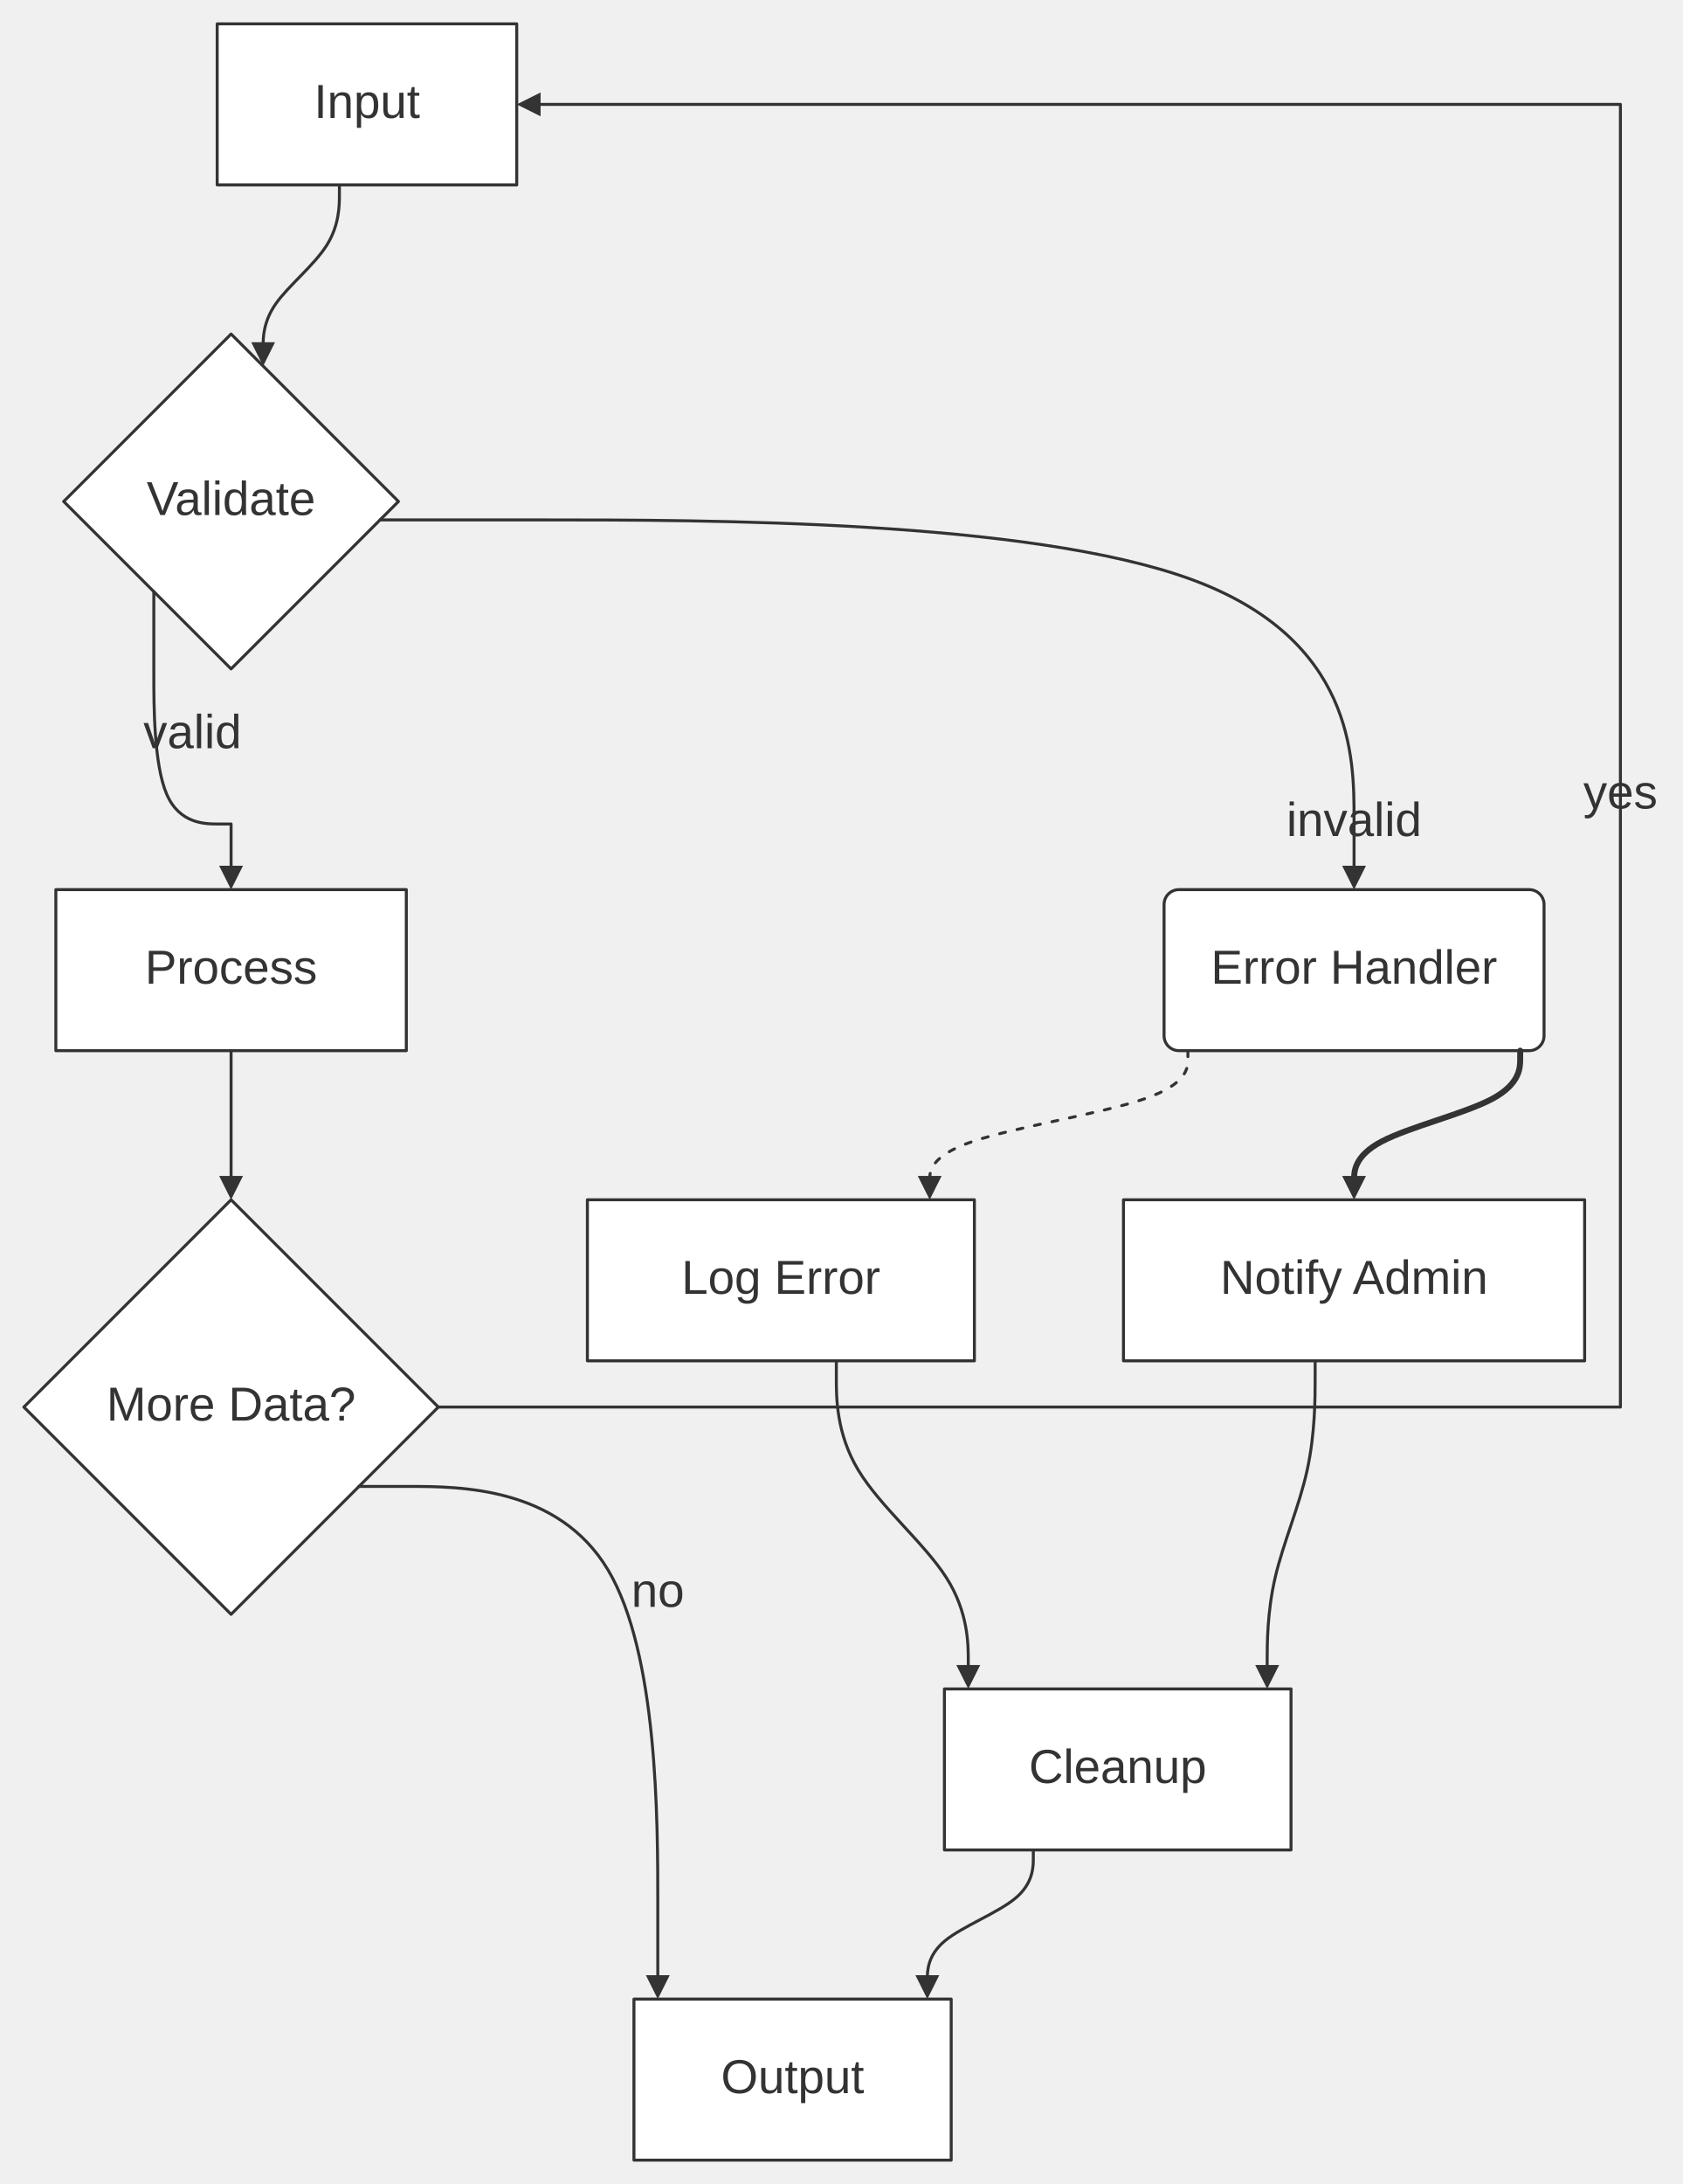
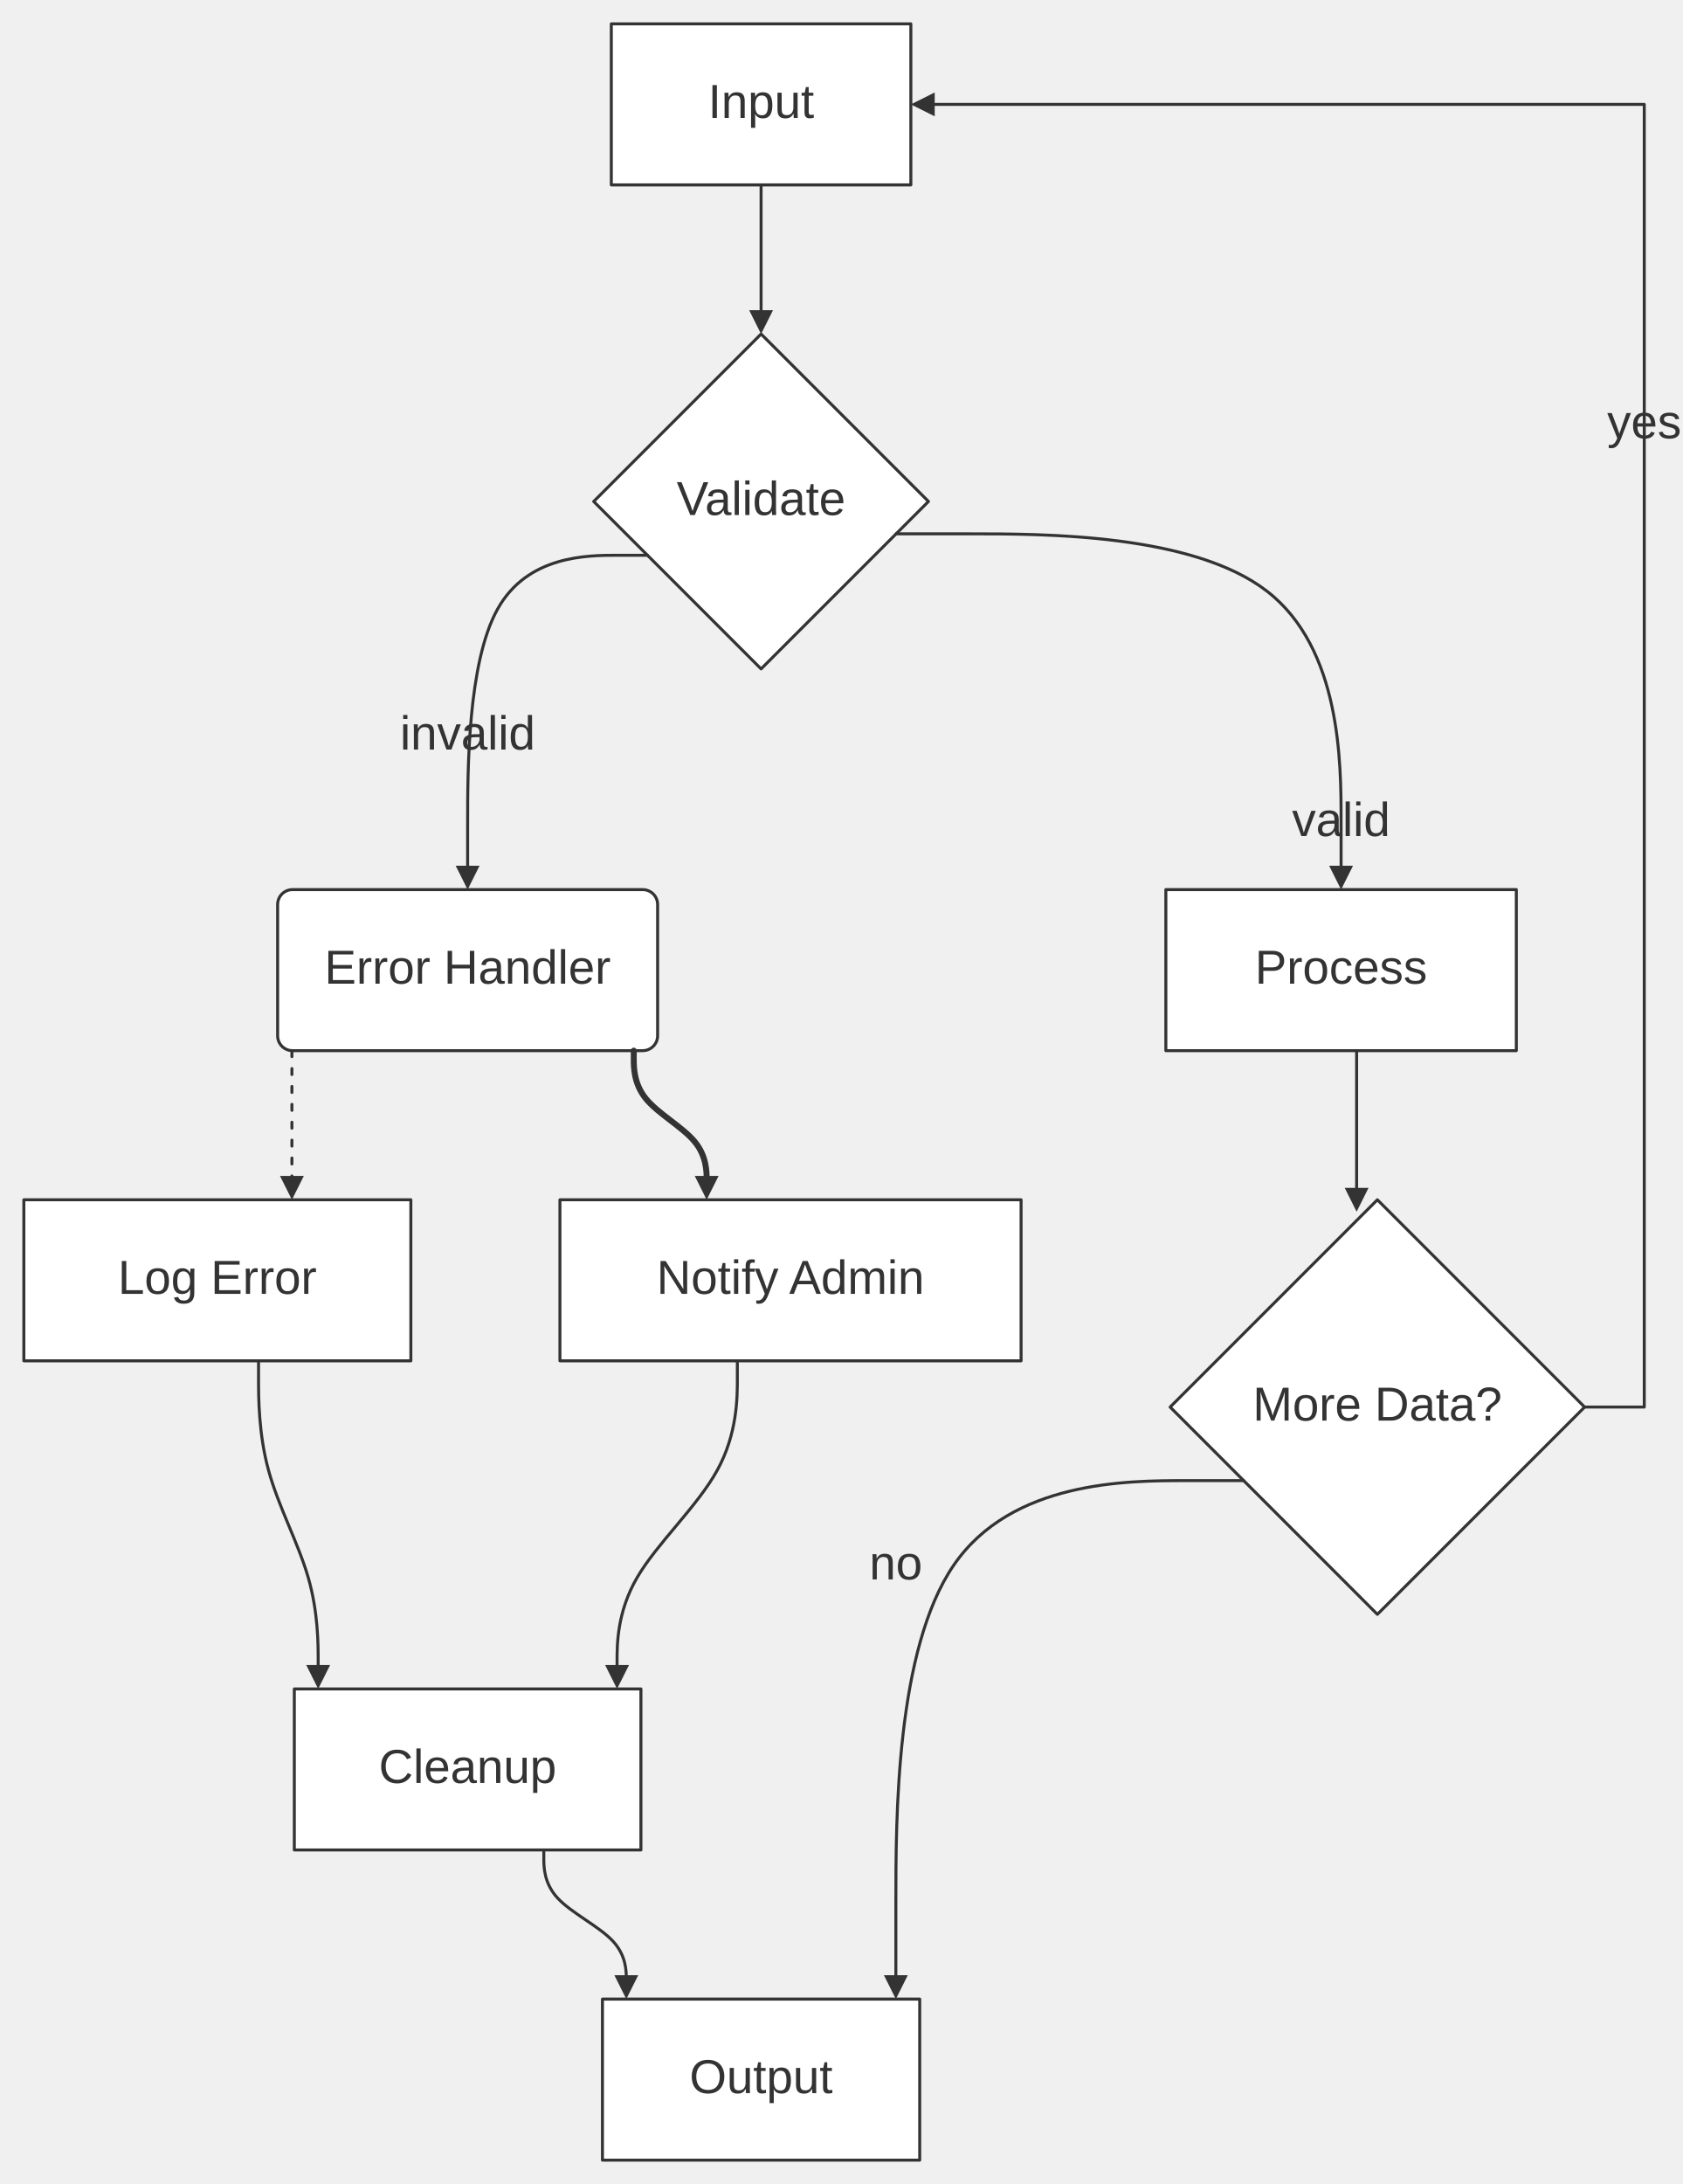
<svg xmlns="http://www.w3.org/2000/svg" width="100%" viewBox="0 0 564.25 732.28" style="max-width: 564.25px; background-color: transparent;" font-family="&quot;trebuchet ms&quot;, verdana, arial, sans-serif" font-size="16.00">
  <defs>
    <marker id="arrowhead" viewBox="0 0 10.00 10.00" refX="5.00" refY="5.00" markerWidth="8.00" markerHeight="8.00" orient="auto-start-reverse" markerUnits="userSpaceOnUse">
      <path d="M 0 0 L 10.00 5.00 L 0 10.00 z" fill="#333" />
    </marker>
    <marker id="crosshead" viewBox="0 0 11.00 11.00" refX="12.00" refY="5.20" markerWidth="11.00" markerHeight="11.00" orient="auto-start-reverse" markerUnits="userSpaceOnUse">
      <path d="M 1,1 l 9,9 M 10,1 l -9,9" stroke="#333" stroke-width="2" />
    </marker>
    <marker id="circlehead" viewBox="0 0 10.00 10.00" refX="11.00" refY="5.00" markerWidth="11.00" markerHeight="11.00" orient="auto-start-reverse" markerUnits="userSpaceOnUse">
      <circle cx="5" cy="5" r="5" stroke="#333" stroke-width="1" fill="#333" />
    </marker>
    <marker id="open-arrowhead" viewBox="0 0 10.00 10.00" refX="5.00" refY="5.00" markerWidth="8.00" markerHeight="8.00" orient="auto-start-reverse" markerUnits="userSpaceOnUse">
      <polygon points="0,0 10.00,5.00 0,10.00" fill="white" stroke="#333" stroke-width="1" />
    </marker>
    <marker id="diamondhead" viewBox="0 0 12.00 12.00" refX="6.00" refY="6.00" markerWidth="12.00" markerHeight="12.00" orient="auto-start-reverse" markerUnits="userSpaceOnUse">
      <polygon points="0,6.00 6.00,0 12.00,6.00 6.00,12.00" fill="#333" />
    </marker>
    <marker id="open-diamondhead" viewBox="0 0 12.00 12.00" refX="6.00" refY="6.00" markerWidth="12.00" markerHeight="12.00" orient="auto-start-reverse" markerUnits="userSpaceOnUse">
      <polygon points="0,6.00 6.00,0 12.00,6.00 6.00,12.00" fill="white" stroke="#333" stroke-width="1" />
    </marker>
  </defs>
  <g transform="translate(0.00,0.00)">
    <g class="nodes">
-       <rect x="72.84" y="8.00" width="100.46" height="54.00" fill="white" stroke="#333" stroke-width="1.00" stroke-linejoin="round" />
-       <text x="123.07" y="35.00" text-anchor="middle" dominant-baseline="middle" fill="#333">Input</text>
-       <polygon points="77.50,112.00 133.64,168.14 77.50,224.28 21.36,168.14" fill="white" stroke="#333" stroke-width="1.00" stroke-linejoin="round" />
-       <text x="77.50" y="168.14" text-anchor="middle" dominant-baseline="middle" fill="#333">Validate</text>
-       <rect x="18.73" y="298.28" width="117.54" height="54.00" fill="white" stroke="#333" stroke-width="1.00" stroke-linejoin="round" />
-       <text x="77.50" y="325.28" text-anchor="middle" dominant-baseline="middle" fill="#333">Process</text>
-       <rect x="390.40" y="298.28" width="127.44" height="54.00" rx="5.00" ry="5.00" fill="white" stroke="#333" stroke-width="1.00" stroke-linejoin="round" />
-       <text x="454.12" y="325.28" text-anchor="middle" dominant-baseline="middle" fill="#333">Error Handler</text>
-       <polygon points="77.50,402.28 147.00,471.78 77.50,541.28 8.00,471.78" fill="white" stroke="#333" stroke-width="1.00" stroke-linejoin="round" />
-       <text x="77.50" y="471.78" text-anchor="middle" dominant-baseline="middle" fill="#333">More Data?</text>
-       <rect x="212.61" y="670.28" width="106.40" height="54.00" fill="white" stroke="#333" stroke-width="1.00" stroke-linejoin="round" />
-       <text x="265.81" y="697.28" text-anchor="middle" dominant-baseline="middle" fill="#333">Output</text>
-       <rect x="197.00" y="402.28" width="129.79" height="54.00" fill="white" stroke="#333" stroke-width="1.00" stroke-linejoin="round" />
-       <text x="261.90" y="429.28" text-anchor="middle" dominant-baseline="middle" fill="#333">Log Error</text>
-       <rect x="376.79" y="402.28" width="154.66" height="54.00" fill="white" stroke="#333" stroke-width="1.00" stroke-linejoin="round" />
-       <text x="454.12" y="429.28" text-anchor="middle" dominant-baseline="middle" fill="#333">Notify Admin</text>
-       <rect x="316.74" y="566.28" width="116.24" height="54.00" fill="white" stroke="#333" stroke-width="1.00" stroke-linejoin="round" />
-       <text x="374.86" y="593.28" text-anchor="middle" dominant-baseline="middle" fill="#333">Cleanup</text>
+       <rect x="205.02" y="8.00" width="100.46" height="54.00" fill="white" stroke="#333" stroke-width="1.00" stroke-linejoin="round" />
+       <text x="255.25" y="35.00" text-anchor="middle" dominant-baseline="middle" fill="#333">Input</text>
+       <polygon points="255.25,112.00 311.39,168.14 255.25,224.28 199.11,168.14" fill="white" stroke="#333" stroke-width="1.00" stroke-linejoin="round" />
+       <text x="255.25" y="168.14" text-anchor="middle" dominant-baseline="middle" fill="#333">Validate</text>
+       <rect x="391.00" y="298.28" width="117.54" height="54.00" fill="white" stroke="#333" stroke-width="1.00" stroke-linejoin="round" />
+       <text x="449.77" y="325.28" text-anchor="middle" dominant-baseline="middle" fill="#333">Process</text>
+       <rect x="93.11" y="298.28" width="127.44" height="54.00" rx="5.00" ry="5.00" fill="white" stroke="#333" stroke-width="1.00" stroke-linejoin="round" />
+       <text x="156.83" y="325.28" text-anchor="middle" dominant-baseline="middle" fill="#333">Error Handler</text>
+       <polygon points="461.94,402.28 531.45,471.78 461.94,541.28 392.44,471.78" fill="white" stroke="#333" stroke-width="1.00" stroke-linejoin="round" />
+       <text x="461.94" y="471.78" text-anchor="middle" dominant-baseline="middle" fill="#333">More Data?</text>
+       <rect x="202.05" y="670.28" width="106.40" height="54.00" fill="white" stroke="#333" stroke-width="1.00" stroke-linejoin="round" />
+       <text x="255.25" y="697.28" text-anchor="middle" dominant-baseline="middle" fill="#333">Output</text>
+       <rect x="8.00" y="402.28" width="129.79" height="54.00" fill="white" stroke="#333" stroke-width="1.00" stroke-linejoin="round" />
+       <text x="72.89" y="429.28" text-anchor="middle" dominant-baseline="middle" fill="#333">Log Error</text>
+       <rect x="187.79" y="402.28" width="154.66" height="54.00" fill="white" stroke="#333" stroke-width="1.00" stroke-linejoin="round" />
+       <text x="265.11" y="429.28" text-anchor="middle" dominant-baseline="middle" fill="#333">Notify Admin</text>
+       <rect x="98.71" y="566.28" width="116.24" height="54.00" fill="white" stroke="#333" stroke-width="1.00" stroke-linejoin="round" />
+       <text x="156.83" y="593.28" text-anchor="middle" dominant-baseline="middle" fill="#333">Cleanup</text>
    </g>
    <g class="edgePaths">
-       <path d="M113.83,62.00 L113.83,65.37 C113.83,68.75 113.83,75.50 109.57,82.25 C105.30,89.00 96.78,95.75 92.51,101.83 C88.25,107.92 88.25,113.33 88.25,116.04 L88.25,118.75" stroke="#333" stroke-width="1.00" fill="none" stroke-linecap="round" stroke-linejoin="round" marker-end="url(#arrowhead)" />
-       <path d="M51.59,198.36 L51.59,216.36 L51.59,226.35 C51.59,236.33 51.59,256.31 55.91,266.29 C60.22,276.28 68.86,276.28 73.18,276.28 L77.50,276.28 L77.50,294.28" stroke="#333" stroke-width="1.00" fill="none" stroke-linecap="round" stroke-linejoin="round" marker-end="url(#arrowhead)" />
-       <path d="M127.46,174.32 L181.90,174.32 C236.35,174.32 345.23,174.32 399.68,194.32 C454.12,214.31 454.12,254.29 454.12,274.29 L454.12,294.28" stroke="#333" stroke-width="1.00" fill="none" stroke-linecap="round" stroke-linejoin="round" marker-end="url(#arrowhead)" />
-       <path d="M77.50,352.28 L77.50,355.06 C77.50,357.83 77.50,363.39 77.50,368.39 C77.50,373.39 77.50,377.83 77.50,382.72 C77.50,387.61 77.50,392.95 77.50,395.61 L77.50,398.28" stroke="#333" stroke-width="1.00" fill="none" stroke-linecap="round" stroke-linejoin="round" marker-end="url(#arrowhead)" />
-       <path d="M147.00,471.78 L543.45,471.78 L543.45,435.38 C543.45,398.98 543.45,326.19 543.45,253.39 C543.45,180.59 543.45,107.80 543.45,71.40 L543.45,35.00 L177.30,35.00" stroke="#333" stroke-width="1.00" fill="none" stroke-linecap="round" stroke-linejoin="round" marker-end="url(#arrowhead)" />
-       <path d="M120.39,498.39 L137.09,498.39 C153.80,498.39 187.20,498.39 203.91,526.38 C220.61,554.36 220.61,610.32 220.61,638.30 L220.61,666.28" stroke="#333" stroke-width="1.00" fill="none" stroke-linecap="round" stroke-linejoin="round" marker-end="url(#arrowhead)" />
-       <path d="M398.40,352.28 L398.40,355.06 C398.40,357.83 398.40,363.39 383.97,368.39 C369.53,373.39 340.67,377.83 326.23,382.72 C311.80,387.61 311.80,392.95 311.80,395.61 L311.80,398.28" stroke="#333" stroke-width="1.00" fill="none" stroke-linecap="round" stroke-linejoin="round" stroke-dasharray="2.00,4.00" marker-end="url(#arrowhead)" />
-       <path d="M509.84,352.28 L509.84,355.06 C509.84,357.83 509.84,363.39 500.55,368.39 C491.27,373.39 472.69,377.83 463.41,382.72 C454.12,387.61 454.12,392.95 454.12,395.61 L454.12,398.28" stroke="#333" stroke-width="2.00" fill="none" stroke-linecap="round" stroke-linejoin="round" marker-end="url(#arrowhead)" />
-       <path d="M280.49,456.28 L280.49,462.39 C280.49,468.50 280.49,480.72 287.87,492.95 C295.24,505.17 309.99,517.39 317.37,528.95 C324.74,540.50 324.74,551.39 324.74,556.84 L324.74,562.28" stroke="#333" stroke-width="1.00" fill="none" stroke-linecap="round" stroke-linejoin="round" marker-end="url(#arrowhead)" />
-       <path d="M441.07,456.28 L441.07,462.39 C441.07,468.50 441.07,480.72 438.39,492.95 C435.71,505.17 430.34,517.39 427.66,528.95 C424.98,540.50 424.98,551.39 424.98,556.84 L424.98,562.28" stroke="#333" stroke-width="1.00" fill="none" stroke-linecap="round" stroke-linejoin="round" marker-end="url(#arrowhead)" />
-       <path d="M346.55,620.28 L346.55,623.06 C346.55,625.84 346.55,631.39 340.63,636.39 C334.70,641.39 322.86,645.84 316.93,650.73 C311.01,655.62 311.01,660.95 311.01,663.62 L311.01,666.28" stroke="#333" stroke-width="1.00" fill="none" stroke-linecap="round" stroke-linejoin="round" marker-end="url(#arrowhead)" />
+       <path d="M255.25,62.00 L255.25,64.78 C255.25,67.56 255.25,73.11 255.25,78.11 C255.25,83.11 255.25,87.56 255.25,92.44 C255.25,97.33 255.25,102.67 255.25,105.33 L255.25,108.00" stroke="#333" stroke-width="1.00" fill="none" stroke-linecap="round" stroke-linejoin="round" marker-end="url(#arrowhead)" />
+       <path d="M300.53,178.99 L325.41,178.99 C350.28,178.99 400.03,178.99 424.90,198.21 C449.77,217.42 449.77,255.85 449.77,275.06 L449.77,294.28" stroke="#333" stroke-width="1.00" fill="none" stroke-linecap="round" stroke-linejoin="round" marker-end="url(#arrowhead)" />
+       <path d="M217.15,186.18 L207.10,186.18 C197.05,186.18 176.94,186.18 166.89,204.20 C156.83,222.21 156.83,258.25 156.83,276.26 L156.83,294.28" stroke="#333" stroke-width="1.00" fill="none" stroke-linecap="round" stroke-linejoin="round" marker-end="url(#arrowhead)" />
+       <path d="M454.98,352.28 L454.98,355.28 C454.98,358.28 454.98,364.28 454.98,369.95 C454.98,375.61 454.98,380.95 454.98,386.28 C454.98,391.61 454.98,396.95 454.98,399.61 L454.98,402.28" stroke="#333" stroke-width="1.00" fill="none" stroke-linecap="round" stroke-linejoin="round" marker-end="url(#arrowhead)" />
+       <path d="M531.45,471.78 L551.45,471.78 L551.45,435.38 C551.45,398.98 551.45,326.19 551.45,253.39 C551.45,180.59 551.45,107.80 551.45,71.40 L551.45,35.00 L309.48,35.00" stroke="#333" stroke-width="1.00" fill="none" stroke-linecap="round" stroke-linejoin="round" marker-end="url(#arrowhead)" />
+       <path d="M417.10,496.44 L397.66,496.44 C378.22,496.44 339.33,496.44 319.89,524.75 C300.45,553.05 300.45,609.67 300.45,637.98 L300.45,666.28" stroke="#333" stroke-width="1.00" fill="none" stroke-linecap="round" stroke-linejoin="round" marker-end="url(#arrowhead)" />
+       <path d="M97.90,352.28 L97.90,355.06 C97.90,357.83 97.90,363.39 97.90,368.39 C97.90,373.39 97.90,377.83 97.90,382.72 C97.90,387.61 97.90,392.95 97.90,395.61 L97.90,398.28" stroke="#333" stroke-width="1.00" fill="none" stroke-linecap="round" stroke-linejoin="round" stroke-dasharray="2.00,4.00" marker-end="url(#arrowhead)" />
+       <path d="M212.55,352.28 L212.55,355.06 C212.55,357.83 212.55,363.39 216.63,368.39 C220.70,373.39 228.85,377.83 232.93,382.72 C237.00,387.61 237.00,392.95 237.00,395.61 L237.00,398.28" stroke="#333" stroke-width="2.00" fill="none" stroke-linecap="round" stroke-linejoin="round" marker-end="url(#arrowhead)" />
+       <path d="M86.71,456.28 L86.71,462.39 C86.71,468.50 86.71,480.72 90.05,492.95 C93.38,505.17 100.05,517.39 103.38,528.95 C106.71,540.50 106.71,551.39 106.71,556.84 L106.71,562.28" stroke="#333" stroke-width="1.00" fill="none" stroke-linecap="round" stroke-linejoin="round" marker-end="url(#arrowhead)" />
+       <path d="M247.29,456.28 L247.29,462.39 C247.29,468.50 247.29,480.72 240.56,492.95 C233.84,505.17 220.40,517.39 213.67,528.95 C206.95,540.50 206.95,551.39 206.95,556.84 L206.95,562.28" stroke="#333" stroke-width="1.00" fill="none" stroke-linecap="round" stroke-linejoin="round" marker-end="url(#arrowhead)" />
+       <path d="M182.38,620.28 L182.38,623.06 C182.38,625.84 182.38,631.39 186.99,636.39 C191.60,641.39 200.83,645.84 205.44,650.73 C210.05,655.62 210.05,660.95 210.05,663.62 L210.05,666.28" stroke="#333" stroke-width="1.00" fill="none" stroke-linecap="round" stroke-linejoin="round" marker-end="url(#arrowhead)" />
    </g>
    <g class="edgeLabels">
-       <text x="64.54" y="246.32" text-anchor="middle" dominant-baseline="middle" fill="#333">valid</text>
-       <text x="454.12" y="275.78" text-anchor="middle" dominant-baseline="middle" fill="#333">invalid</text>
-       <text x="543.45" y="266.54" text-anchor="middle" dominant-baseline="middle" fill="#333">yes</text>
-       <text x="220.61" y="534.23" text-anchor="middle" dominant-baseline="middle" fill="#333">no</text>
+       <text x="449.77" y="275.78" text-anchor="middle" dominant-baseline="middle" fill="#333">valid</text>
+       <text x="156.83" y="246.78" text-anchor="middle" dominant-baseline="middle" fill="#333">invalid</text>
+       <text x="551.45" y="142.41" text-anchor="middle" dominant-baseline="middle" fill="#333">yes</text>
+       <text x="300.45" y="525.03" text-anchor="middle" dominant-baseline="middle" fill="#333">no</text>
    </g>
  </g>
</svg>
